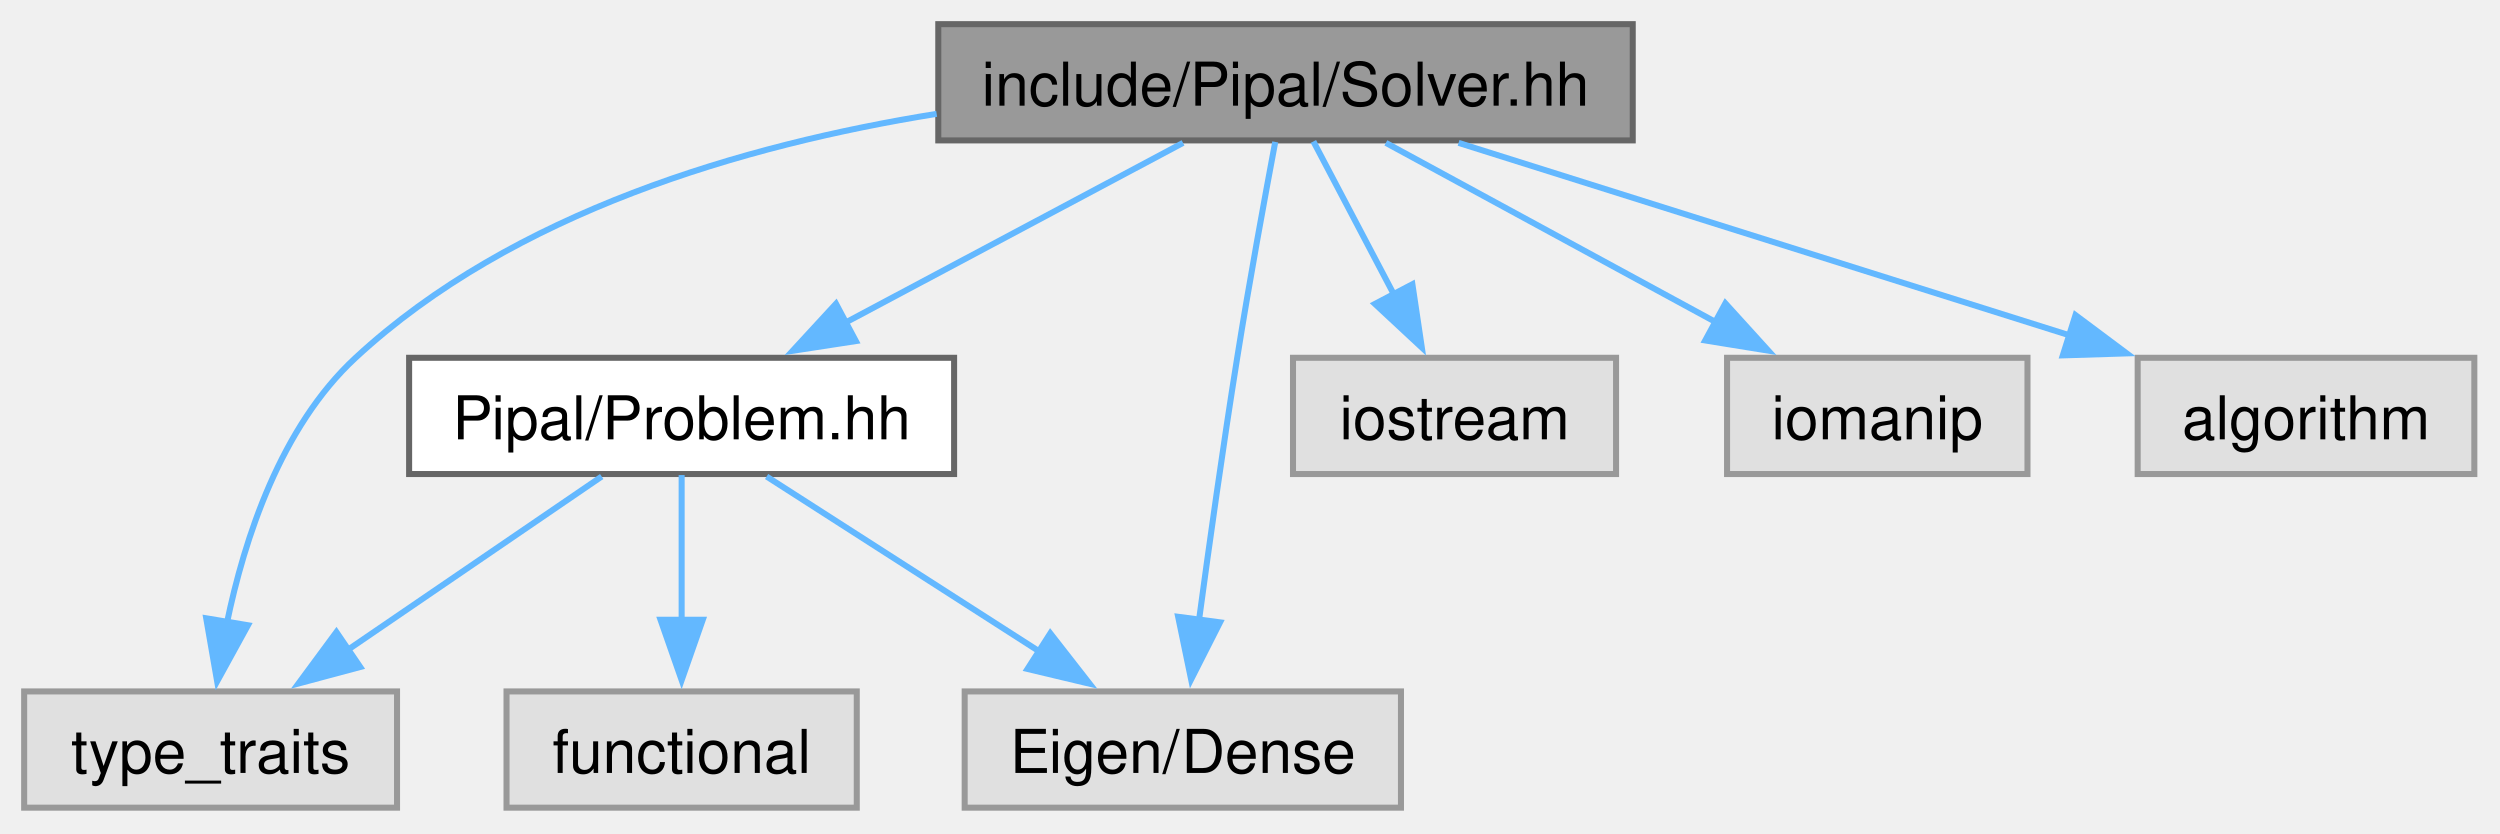
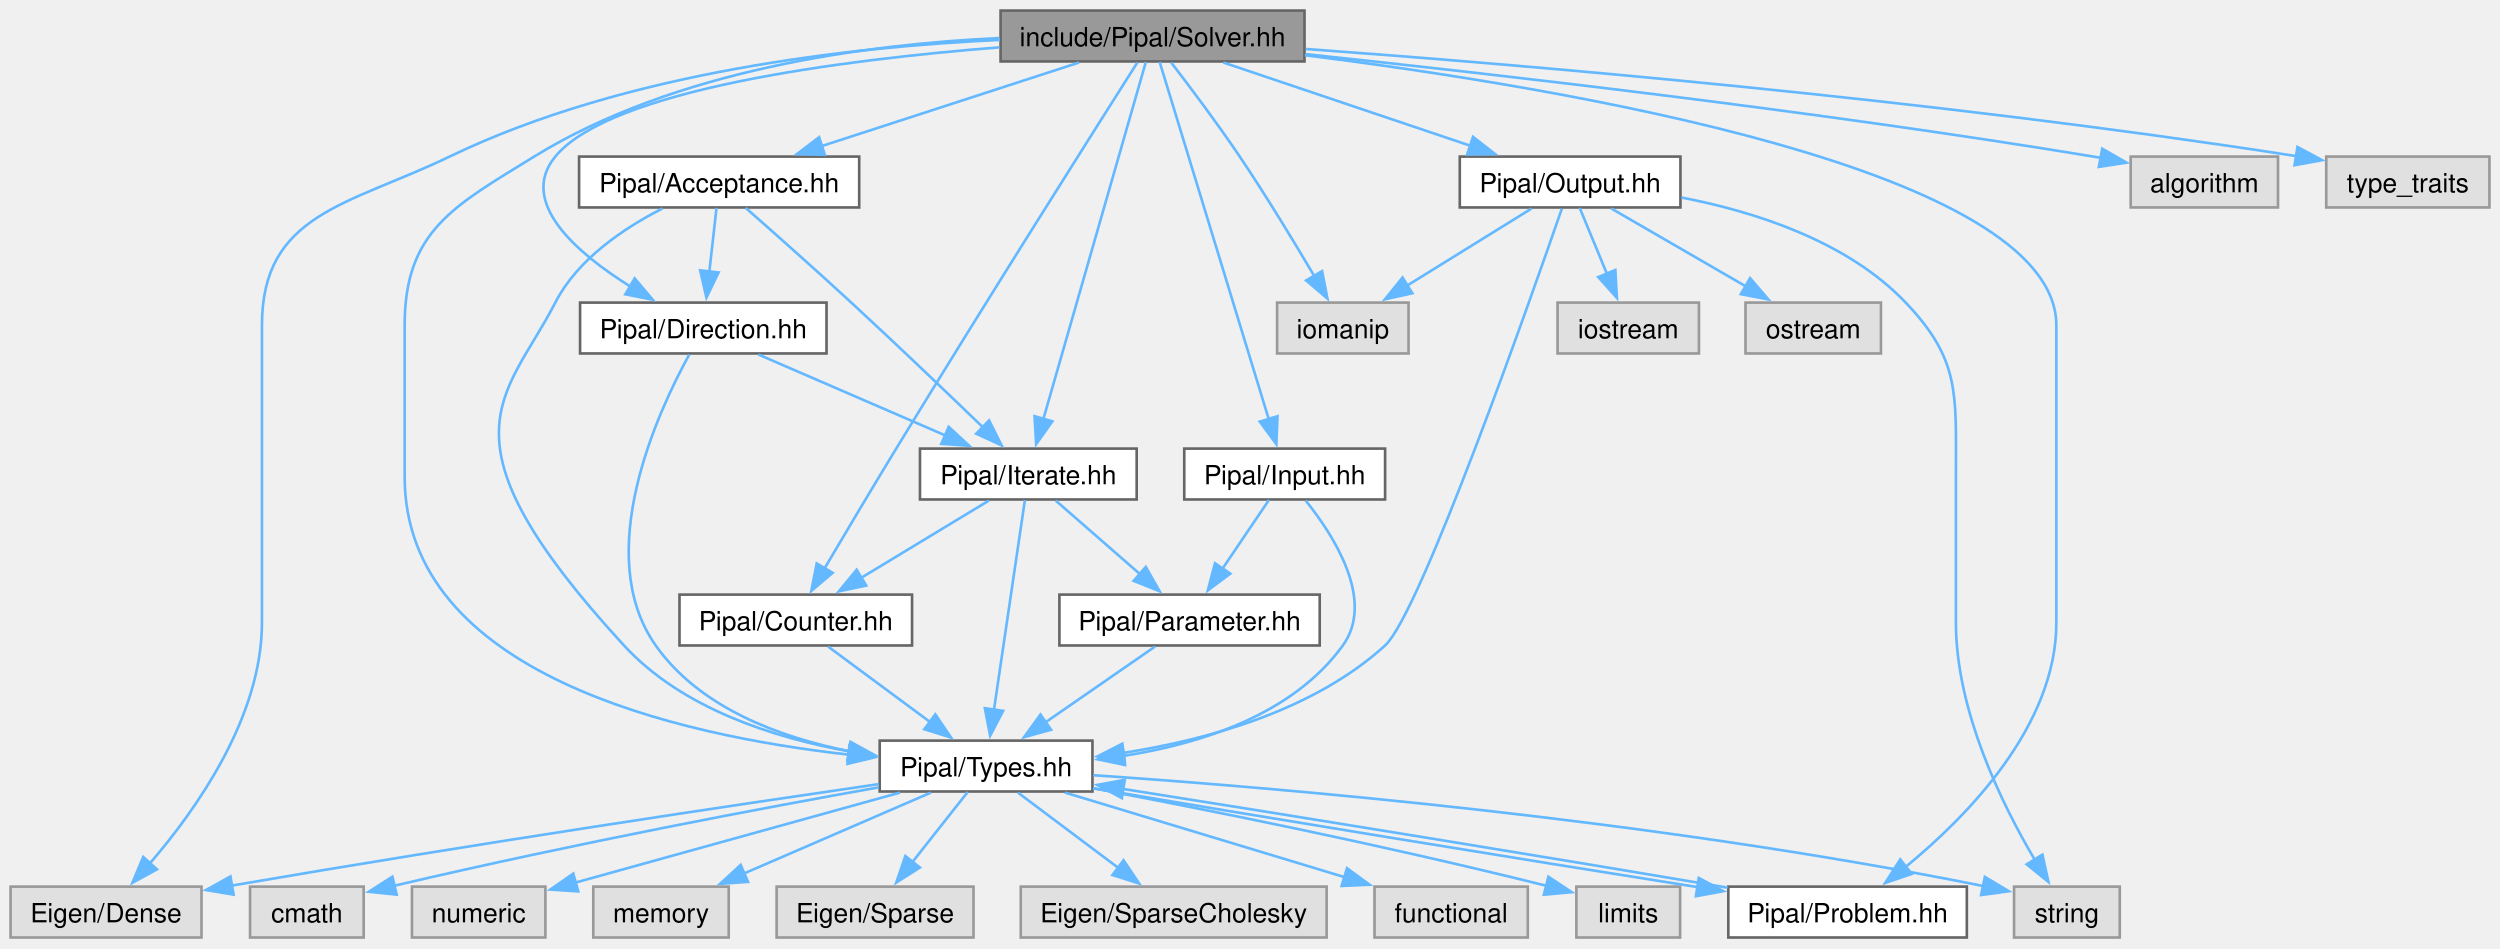
- <svg xmlns="http://www.w3.org/2000/svg" xmlns:xlink="http://www.w3.org/1999/xlink" width="414pt" height="138pt" viewBox="0.00 0.00 414.00 138.00">
-   <g id="graph0" class="graph" transform="scale(1 1) rotate(0) translate(4 133.75)">
+ <svg xmlns="http://www.w3.org/2000/svg" xmlns:xlink="http://www.w3.org/1999/xlink" width="946pt" height="359pt" viewBox="0.00 0.00 946.00 359.00">
+   <g id="graph0" class="graph" transform="scale(1 1) rotate(0) translate(4 354.75)">
    <g id="Node000001" class="node">
      <g id="a_Node000001">
        <a xlink:title=" ">
-           <polygon fill="#999999" stroke="#666666" points="266.38,-129.75 151.38,-129.75 151.38,-110.5 266.38,-110.5 266.38,-129.75" />
-           <text xml:space="preserve" text-anchor="middle" x="208.88" y="-116.25" font-family="Helvetica,sans-Serif" font-size="10.00">include/Pipal/Solver.hh</text>
+           <polygon fill="#999999" stroke="#666666" points="489.62,-350.75 374.62,-350.75 374.62,-331.5 489.62,-331.5 489.62,-350.75" />
+           <text xml:space="preserve" text-anchor="middle" x="432.12" y="-337.25" font-family="Helvetica,sans-Serif" font-size="10.00">include/Pipal/Solver.hh</text>
        </a>
      </g>
    </g>
    <g id="Node000002" class="node">
      <g id="a_Node000002">
-         <a xlink:href="_problem_8hh.html" target="_top" xlink:title=" ">
-           <polygon fill="white" stroke="#666666" points="154,-74.5 63.75,-74.5 63.75,-55.25 154,-55.25 154,-74.5" />
-           <text xml:space="preserve" text-anchor="middle" x="108.88" y="-61" font-family="Helvetica,sans-Serif" font-size="10.00">Pipal/Problem.hh</text>
+         <a xlink:title=" ">
+           <polygon fill="#e0e0e0" stroke="#999999" points="529,-240.25 479.25,-240.25 479.25,-221 529,-221 529,-240.25" />
+           <text xml:space="preserve" text-anchor="middle" x="504.12" y="-226.75" font-family="Helvetica,sans-Serif" font-size="10.00">iomanip</text>
        </a>
      </g>
    </g>
    <g id="edge1_Node000001_Node000002" class="edge">
      <g id="a_edge1_Node000001_Node000002">
        <a xlink:title=" ">
-           <path fill="none" stroke="#63b8ff" d="M191.91,-110.09C176.61,-101.94 153.84,-89.82 136.01,-80.33" />
-           <polygon fill="#63b8ff" stroke="#63b8ff" points="137.73,-77.27 127.26,-75.66 134.44,-83.45 137.73,-77.27" />
+           <path fill="none" stroke="#63b8ff" d="M439.19,-331.07C446.05,-322.17 456.62,-308.13 465.12,-295.5 475.21,-280.51 485.85,-262.96 493.46,-250.05" />
+           <polygon fill="#63b8ff" stroke="#63b8ff" points="496.28,-252.16 498.3,-241.76 490.24,-248.63 496.28,-252.16" />
+         </a>
+       </g>
+     </g>
+     <g id="Node000003" class="node">
+       <g id="a_Node000003">
+         <a xlink:title=" ">
+           <polygon fill="#e0e0e0" stroke="#999999" points="858,-295.5 802.25,-295.5 802.25,-276.25 858,-276.25 858,-295.5" />
+           <text xml:space="preserve" text-anchor="middle" x="830.12" y="-282" font-family="Helvetica,sans-Serif" font-size="10.00">algorithm</text>
+         </a>
+       </g>
+     </g>
+     <g id="edge2_Node000001_Node000003" class="edge">
+       <g id="a_edge2_Node000001_Node000003">
+         <a xlink:title=" ">
+           <path fill="none" stroke="#63b8ff" d="M489.98,-334.27C560.58,-326.81 683.49,-312.77 788.12,-295.5 789.12,-295.34 790.13,-295.16 791.15,-294.99" />
+           <polygon fill="#63b8ff" stroke="#63b8ff" points="791.49,-298.48 800.68,-293.21 790.21,-291.6 791.49,-298.48" />
        </a>
      </g>
    </g>
    <g id="Node000004" class="node">
      <g id="a_Node000004">
        <a xlink:title=" ">
-           <polygon fill="#e0e0e0" stroke="#999999" points="61.75,-19.25 0,-19.25 0,0 61.75,0 61.75,-19.25" />
-           <text xml:space="preserve" text-anchor="middle" x="30.88" y="-5.75" font-family="Helvetica,sans-Serif" font-size="10.00">type_traits</text>
-         </a>
-       </g>
-     </g>
-     <g id="edge8_Node000001_Node000004" class="edge">
-       <g id="a_edge8_Node000001_Node000004">
-         <a xlink:title=" ">
-           <path fill="none" stroke="#63b8ff" d="M151.11,-114.9C119.22,-109.77 80.92,-98.61 54.88,-74.5 42.5,-63.05 36.47,-44.59 33.55,-30.45" />
-           <polygon fill="#63b8ff" stroke="#63b8ff" points="37.06,-30.21 31.96,-20.92 30.15,-31.36 37.06,-30.21" />
+           <polygon fill="#e0e0e0" stroke="#999999" points="938,-295.5 876.25,-295.5 876.25,-276.25 938,-276.25 938,-295.5" />
+           <text xml:space="preserve" text-anchor="middle" x="907.12" y="-282" font-family="Helvetica,sans-Serif" font-size="10.00">type_traits</text>
+         </a>
+       </g>
+     </g>
+     <g id="edge3_Node000001_Node000004" class="edge">
+       <g id="a_edge3_Node000001_Node000004">
+         <a xlink:title=" ">
+           <path fill="none" stroke="#63b8ff" d="M490.09,-336.22C571.51,-330.28 724.57,-317.49 864.82,-295.69" />
+           <polygon fill="#63b8ff" stroke="#63b8ff" points="865.35,-299.15 874.68,-294.14 864.26,-292.23 865.35,-299.15" />
        </a>
      </g>
    </g>
    <g id="Node000005" class="node">
      <g id="a_Node000005">
        <a xlink:title=" ">
-           <polygon fill="#e0e0e0" stroke="#999999" points="228,-19.25 155.75,-19.25 155.75,0 228,0 228,-19.25" />
-           <text xml:space="preserve" text-anchor="middle" x="191.88" y="-5.75" font-family="Helvetica,sans-Serif" font-size="10.00">Eigen/Dense</text>
-         </a>
-       </g>
-     </g>
-     <g id="edge9_Node000001_Node000005" class="edge">
-       <g id="a_edge9_Node000001_Node000005">
-         <a xlink:title=" ">
-           <path fill="none" stroke="#63b8ff" d="M207.18,-110.25C205.49,-101.26 202.86,-86.94 200.88,-74.5 198.54,-59.9 196.22,-43.38 194.52,-30.79" />
-           <polygon fill="#63b8ff" stroke="#63b8ff" points="198.04,-30.69 193.25,-21.24 191.1,-31.61 198.04,-30.69" />
+           <polygon fill="#e0e0e0" stroke="#999999" points="72.25,-19.25 0,-19.25 0,0 72.25,0 72.25,-19.25" />
+           <text xml:space="preserve" text-anchor="middle" x="36.12" y="-5.75" font-family="Helvetica,sans-Serif" font-size="10.00">Eigen/Dense</text>
+         </a>
+       </g>
+     </g>
+     <g id="edge4_Node000001_Node000005" class="edge">
+       <g id="a_edge4_Node000001_Node000005">
+         <a xlink:title=" ">
+           <path fill="none" stroke="#63b8ff" d="M374.32,-339.64C318.47,-337.11 232.76,-327.64 166.12,-295.5 127.89,-277.06 95.12,-274.07 95.12,-231.62 95.12,-231.62 95.12,-231.62 95.12,-119.12 95.12,-83.4 70.13,-48.22 52.68,-28.01" />
+           <polygon fill="#63b8ff" stroke="#63b8ff" points="55.4,-25.79 46.1,-20.71 50.2,-30.48 55.4,-25.79" />
        </a>
      </g>
    </g>
    <g id="Node000006" class="node">
      <g id="a_Node000006">
-         <a xlink:title=" ">
-           <polygon fill="#e0e0e0" stroke="#999999" points="263.62,-74.5 210.12,-74.5 210.12,-55.25 263.62,-55.25 263.62,-74.5" />
-           <text xml:space="preserve" text-anchor="middle" x="236.88" y="-61" font-family="Helvetica,sans-Serif" font-size="10.00">iostream</text>
+         <a xlink:href="_acceptance_8hh.html" target="_top" xlink:title=" ">
+           <polygon fill="white" stroke="#666666" points="321.12,-295.5 215.12,-295.5 215.12,-276.25 321.12,-276.25 321.12,-295.5" />
+           <text xml:space="preserve" text-anchor="middle" x="268.12" y="-282" font-family="Helvetica,sans-Serif" font-size="10.00">Pipal/Acceptance.hh</text>
        </a>
      </g>
    </g>
    <g id="edge5_Node000001_Node000006" class="edge">
      <g id="a_edge5_Node000001_Node000006">
        <a xlink:title=" ">
-           <path fill="none" stroke="#63b8ff" d="M213.5,-110.33C217.12,-103.44 222.3,-93.59 226.87,-84.91" />
-           <polygon fill="#63b8ff" stroke="#63b8ff" points="229.89,-86.68 231.45,-76.2 223.69,-83.42 229.89,-86.68" />
+           <path fill="none" stroke="#63b8ff" d="M404.3,-331.09C377.56,-322.41 336.91,-309.21 306.98,-299.49" />
+           <polygon fill="#63b8ff" stroke="#63b8ff" points="308.11,-296.18 297.52,-296.42 305.95,-302.84 308.11,-296.18" />
        </a>
      </g>
    </g>
    <g id="Node000007" class="node">
      <g id="a_Node000007">
-         <a xlink:title=" ">
-           <polygon fill="#e0e0e0" stroke="#999999" points="331.75,-74.5 282,-74.5 282,-55.25 331.75,-55.25 331.75,-74.5" />
-           <text xml:space="preserve" text-anchor="middle" x="306.88" y="-61" font-family="Helvetica,sans-Serif" font-size="10.00">iomanip</text>
-         </a>
-       </g>
-     </g>
-     <g id="edge6_Node000001_Node000007" class="edge">
-       <g id="a_edge6_Node000001_Node000007">
-         <a xlink:title=" ">
-           <path fill="none" stroke="#63b8ff" d="M225.5,-110.09C240.56,-101.91 263.02,-89.71 280.53,-80.19" />
-           <polygon fill="#63b8ff" stroke="#63b8ff" points="281.72,-83.52 288.84,-75.68 278.38,-77.37 281.72,-83.52" />
+         <a xlink:href="_types_8hh.html" target="_top" xlink:title=" ">
+           <polygon fill="white" stroke="#666666" points="409.38,-74.5 328.88,-74.5 328.88,-55.25 409.38,-55.25 409.38,-74.5" />
+           <text xml:space="preserve" text-anchor="middle" x="369.12" y="-61" font-family="Helvetica,sans-Serif" font-size="10.00">Pipal/Types.hh</text>
+         </a>
+       </g>
+     </g>
+     <g id="edge28_Node000001_Node000007" class="edge">
+       <g id="a_edge28_Node000001_Node000007">
+         <a xlink:title=" ">
+           <path fill="none" stroke="#63b8ff" d="M374.14,-340.35C324.1,-338.03 251.64,-328.49 198.12,-295.5 167.67,-276.72 149.12,-267.4 149.12,-231.62 149.12,-231.62 149.12,-231.62 149.12,-174.38 149.12,-99.75 252.2,-76.45 317.24,-69.18" />
+           <polygon fill="#63b8ff" stroke="#63b8ff" points="317.42,-72.68 327.01,-68.18 316.71,-65.71 317.42,-72.68" />
+         </a>
+       </g>
+     </g>
+     <g id="Node000016" class="node">
+       <g id="a_Node000016">
+         <a xlink:href="_problem_8hh.html" target="_top" xlink:title=" ">
+           <polygon fill="white" stroke="#666666" points="740.25,-19.25 650,-19.25 650,0 740.25,0 740.25,-19.25" />
+           <text xml:space="preserve" text-anchor="middle" x="695.12" y="-5.75" font-family="Helvetica,sans-Serif" font-size="10.00">Pipal/Problem.hh</text>
+         </a>
+       </g>
+     </g>
+     <g id="edge40_Node000001_Node000016" class="edge">
+       <g id="a_edge40_Node000001_Node000016">
+         <a xlink:title=" ">
+           <path fill="none" stroke="#63b8ff" d="M489.75,-333.86C587.22,-321.66 774.12,-290.57 774.12,-231.62 774.12,-231.62 774.12,-231.62 774.12,-119.12 774.12,-80.21 740.51,-45.9 717.13,-26.74" />
+           <polygon fill="#63b8ff" stroke="#63b8ff" points="719.39,-24.06 709.36,-20.65 715.07,-29.57 719.39,-24.06" />
+         </a>
+       </g>
+     </g>
+     <g id="Node000017" class="node">
+       <g id="a_Node000017">
+         <a xlink:href="_iterate_8hh.html" target="_top" xlink:title=" ">
+           <polygon fill="white" stroke="#666666" points="426.12,-185 344.12,-185 344.12,-165.75 426.12,-165.75 426.12,-185" />
+           <text xml:space="preserve" text-anchor="middle" x="385.12" y="-171.5" font-family="Helvetica,sans-Serif" font-size="10.00">Pipal/Iterate.hh</text>
+         </a>
+       </g>
+     </g>
+     <g id="edge33_Node000001_Node000017" class="edge">
+       <g id="a_edge33_Node000001_Node000017">
+         <a xlink:title=" ">
+           <path fill="none" stroke="#63b8ff" d="M429.6,-331.32C422.3,-305.89 401.05,-231.85 390.79,-196.12" />
+           <polygon fill="#63b8ff" stroke="#63b8ff" points="394.21,-195.32 388.08,-186.68 387.48,-197.25 394.21,-195.32" />
+         </a>
+       </g>
+     </g>
+     <g id="Node000019" class="node">
+       <g id="a_Node000019">
+         <a xlink:href="_counter_8hh.html" target="_top" xlink:title=" ">
+           <polygon fill="white" stroke="#666666" points="341.12,-129.75 253.12,-129.75 253.12,-110.5 341.12,-110.5 341.12,-129.75" />
+           <text xml:space="preserve" text-anchor="middle" x="297.12" y="-116.25" font-family="Helvetica,sans-Serif" font-size="10.00">Pipal/Counter.hh</text>
+         </a>
+       </g>
+     </g>
+     <g id="edge27_Node000001_Node000019" class="edge">
+       <g id="a_edge27_Node000001_Node000019">
+         <a xlink:title=" ">
+           <path fill="none" stroke="#63b8ff" d="M426.37,-331.08C411.24,-307.27 369.2,-240.86 335.12,-185 325.87,-169.83 315.58,-152.51 308.05,-139.73" />
+           <polygon fill="#63b8ff" stroke="#63b8ff" points="311.08,-137.99 302.99,-131.14 305.05,-141.54 311.08,-137.99" />
+         </a>
+       </g>
+     </g>
+     <g id="Node000020" class="node">
+       <g id="a_Node000020">
+         <a xlink:href="_direction_8hh.html" target="_top" xlink:title=" ">
+           <polygon fill="white" stroke="#666666" points="308.75,-240.25 215.5,-240.25 215.5,-221 308.75,-221 308.75,-240.25" />
+           <text xml:space="preserve" text-anchor="middle" x="262.12" y="-226.75" font-family="Helvetica,sans-Serif" font-size="10.00">Pipal/Direction.hh</text>
+         </a>
+       </g>
+     </g>
+     <g id="edge29_Node000001_Node000020" class="edge">
+       <g id="a_edge29_Node000001_Node000020">
+         <a xlink:title=" ">
+           <path fill="none" stroke="#63b8ff" d="M374.15,-336.84C314.37,-332.09 227.01,-320.91 206.12,-295.5 191.96,-278.27 214.08,-259.1 234.56,-246.3" />
+           <polygon fill="#63b8ff" stroke="#63b8ff" points="236.16,-249.42 243,-241.33 232.61,-243.39 236.16,-249.42" />
+         </a>
+       </g>
+     </g>
+     <g id="Node000021" class="node">
+       <g id="a_Node000021">
+         <a xlink:href="_input_8hh.html" target="_top" xlink:title=" ">
+           <polygon fill="white" stroke="#666666" points="520.12,-185 444.12,-185 444.12,-165.75 520.12,-165.75 520.12,-185" />
+           <text xml:space="preserve" text-anchor="middle" x="482.12" y="-171.5" font-family="Helvetica,sans-Serif" font-size="10.00">Pipal/Input.hh</text>
+         </a>
+       </g>
+     </g>
+     <g id="edge30_Node000001_Node000021" class="edge">
+       <g id="a_edge30_Node000001_Node000021">
+         <a xlink:title=" ">
+           <path fill="none" stroke="#63b8ff" d="M434.81,-331.32C442.58,-305.89 465.19,-231.85 476.1,-196.12" />
+           <polygon fill="#63b8ff" stroke="#63b8ff" points="479.41,-197.26 478.98,-186.67 472.71,-195.21 479.41,-197.26" />
+         </a>
+       </g>
+     </g>
+     <g id="Node000022" class="node">
+       <g id="a_Node000022">
+         <a xlink:href="_output_8hh.html" target="_top" xlink:title=" ">
+           <polygon fill="white" stroke="#666666" points="631.88,-295.5 548.38,-295.5 548.38,-276.25 631.88,-276.25 631.88,-295.5" />
+           <text xml:space="preserve" text-anchor="middle" x="590.12" y="-282" font-family="Helvetica,sans-Serif" font-size="10.00">Pipal/Output.hh</text>
+         </a>
+       </g>
+     </g>
+     <g id="edge34_Node000001_Node000022" class="edge">
+       <g id="a_edge34_Node000001_Node000022">
+         <a xlink:title=" ">
+           <path fill="none" stroke="#63b8ff" d="M458.93,-331.09C484.58,-322.45 523.51,-309.32 552.31,-299.62" />
+           <polygon fill="#63b8ff" stroke="#63b8ff" points="553.4,-302.95 561.76,-296.44 551.16,-296.31 553.4,-302.95" />
+         </a>
+       </g>
+     </g>
+     <g id="edge6_Node000006_Node000007" class="edge">
+       <g id="a_edge6_Node000006_Node000007">
+         <a xlink:title=" ">
+           <path fill="none" stroke="#63b8ff" d="M246.69,-275.87C232.34,-268.57 214.59,-256.77 206.12,-240.25 187.54,-203.98 159.17,-189.84 232.12,-110.5 253.95,-86.77 288.52,-75.62 317.48,-70.4" />
+           <polygon fill="#63b8ff" stroke="#63b8ff" points="317.85,-73.89 327.18,-68.86 316.75,-66.97 317.85,-73.89" />
+         </a>
+       </g>
+     </g>
+     <g id="edge18_Node000006_Node000017" class="edge">
+       <g id="a_edge18_Node000006_Node000017">
+         <a xlink:title=" ">
+           <path fill="none" stroke="#63b8ff" d="M278.17,-276.08C288.33,-267.15 304.44,-252.87 318.12,-240.25 335.37,-224.34 354.74,-205.8 368.2,-192.8" />
+           <polygon fill="#63b8ff" stroke="#63b8ff" points="370.27,-195.67 375.02,-186.2 365.4,-190.64 370.27,-195.67" />
+         </a>
+       </g>
+     </g>
+     <g id="edge24_Node000006_Node000020" class="edge">
+       <g id="a_edge24_Node000006_Node000020">
+         <a xlink:title=" ">
+           <path fill="none" stroke="#63b8ff" d="M267.13,-276.08C266.39,-269.49 265.35,-260.21 264.4,-251.82" />
+           <polygon fill="#63b8ff" stroke="#63b8ff" points="267.9,-251.66 263.31,-242.11 260.95,-252.44 267.9,-251.66" />
+         </a>
+       </g>
+     </g>
+     <g id="edge13_Node000007_Node000005" class="edge">
+       <g id="a_edge13_Node000007_Node000005">
+         <a xlink:title=" ">
+           <path fill="none" stroke="#63b8ff" d="M328.51,-58.05C274.8,-50.24 176.94,-35.66 83.53,-19.62" />
+           <polygon fill="#63b8ff" stroke="#63b8ff" points="84.4,-16.21 73.95,-17.96 83.2,-23.11 84.4,-16.21" />
        </a>
      </g>
    </g>
    <g id="Node000008" class="node">
      <g id="a_Node000008">
        <a xlink:title=" ">
-           <polygon fill="#e0e0e0" stroke="#999999" points="405.75,-74.5 350,-74.5 350,-55.25 405.75,-55.25 405.75,-74.5" />
-           <text xml:space="preserve" text-anchor="middle" x="377.88" y="-61" font-family="Helvetica,sans-Serif" font-size="10.00">algorithm</text>
-         </a>
-       </g>
-     </g>
-     <g id="edge7_Node000001_Node000008" class="edge">
-       <g id="a_edge7_Node000001_Node000008">
-         <a xlink:title=" ">
-           <path fill="none" stroke="#63b8ff" d="M237.54,-110.09C265.39,-101.32 307.88,-87.93 338.81,-78.19" />
-           <polygon fill="#63b8ff" stroke="#63b8ff" points="339.7,-81.57 348.19,-75.23 337.6,-74.9 339.7,-81.57" />
-         </a>
-       </g>
-     </g>
-     <g id="Node000003" class="node">
-       <g id="a_Node000003">
-         <a xlink:title=" ">
-           <polygon fill="#e0e0e0" stroke="#999999" points="137.88,-19.25 79.88,-19.25 79.88,0 137.88,0 137.88,-19.25" />
-           <text xml:space="preserve" text-anchor="middle" x="108.88" y="-5.75" font-family="Helvetica,sans-Serif" font-size="10.00">functional</text>
-         </a>
-       </g>
-     </g>
-     <g id="edge2_Node000002_Node000003" class="edge">
-       <g id="a_edge2_Node000002_Node000003">
-         <a xlink:title=" ">
-           <path fill="none" stroke="#63b8ff" d="M108.88,-55.08C108.88,-48.57 108.88,-39.42 108.88,-31.12" />
-           <polygon fill="#63b8ff" stroke="#63b8ff" points="112.38,-31.12 108.88,-21.12 105.38,-31.12 112.38,-31.12" />
-         </a>
-       </g>
-     </g>
-     <g id="edge3_Node000002_Node000004" class="edge">
-       <g id="a_edge3_Node000002_Node000004">
-         <a xlink:title=" ">
-           <path fill="none" stroke="#63b8ff" d="M95.64,-54.84C84.1,-46.96 67.11,-35.36 53.43,-26.02" />
-           <polygon fill="#63b8ff" stroke="#63b8ff" points="55.65,-23.3 45.42,-20.56 51.71,-29.08 55.65,-23.3" />
-         </a>
-       </g>
-     </g>
-     <g id="edge4_Node000002_Node000005" class="edge">
-       <g id="a_edge4_Node000002_Node000005">
-         <a xlink:title=" ">
-           <path fill="none" stroke="#63b8ff" d="M122.95,-54.84C135.36,-46.89 153.67,-35.14 168.3,-25.75" />
-           <polygon fill="#63b8ff" stroke="#63b8ff" points="169.93,-28.87 176.45,-20.52 166.15,-22.97 169.93,-28.87" />
+           <polygon fill="#e0e0e0" stroke="#999999" points="574.12,-19.25 516.12,-19.25 516.12,0 574.12,0 574.12,-19.25" />
+           <text xml:space="preserve" text-anchor="middle" x="545.12" y="-5.75" font-family="Helvetica,sans-Serif" font-size="10.00">functional</text>
+         </a>
+       </g>
+     </g>
+     <g id="edge7_Node000007_Node000008" class="edge">
+       <g id="a_edge7_Node000007_Node000008">
+         <a xlink:title=" ">
+           <path fill="none" stroke="#63b8ff" d="M398.98,-54.84C428.11,-46.03 472.62,-32.56 504.86,-22.81" />
+           <polygon fill="#63b8ff" stroke="#63b8ff" points="505.7,-26.21 514.26,-19.96 503.68,-19.51 505.7,-26.21" />
+         </a>
+       </g>
+     </g>
+     <g id="Node000009" class="node">
+       <g id="a_Node000009">
+         <a xlink:title=" ">
+           <polygon fill="#e0e0e0" stroke="#999999" points="798.12,-19.25 758.12,-19.25 758.12,0 798.12,0 798.12,-19.25" />
+           <text xml:space="preserve" text-anchor="middle" x="778.12" y="-5.75" font-family="Helvetica,sans-Serif" font-size="10.00">string</text>
+         </a>
+       </g>
+     </g>
+     <g id="edge8_Node000007_Node000009" class="edge">
+       <g id="a_edge8_Node000007_Node000009">
+         <a xlink:title=" ">
+           <path fill="none" stroke="#63b8ff" d="M409.7,-61.41C477.62,-56.79 618.69,-45.08 746.5,-19.47" />
+           <polygon fill="#63b8ff" stroke="#63b8ff" points="747.06,-22.93 756.16,-17.5 745.66,-16.07 747.06,-22.93" />
+         </a>
+       </g>
+     </g>
+     <g id="Node000010" class="node">
+       <g id="a_Node000010">
+         <a xlink:title=" ">
+           <polygon fill="#e0e0e0" stroke="#999999" points="631.75,-19.25 592.5,-19.25 592.5,0 631.75,0 631.75,-19.25" />
+           <text xml:space="preserve" text-anchor="middle" x="612.12" y="-5.75" font-family="Helvetica,sans-Serif" font-size="10.00">limits</text>
+         </a>
+       </g>
+     </g>
+     <g id="edge9_Node000007_Node000010" class="edge">
+       <g id="a_edge9_Node000007_Node000010">
+         <a xlink:title=" ">
+           <path fill="none" stroke="#63b8ff" d="M409.59,-56.48C450.51,-48.77 515.8,-35.85 581.28,-19.54" />
+           <polygon fill="#63b8ff" stroke="#63b8ff" points="581.91,-22.99 590.75,-17.15 580.2,-16.2 581.91,-22.99" />
+         </a>
+       </g>
+     </g>
+     <g id="Node000011" class="node">
+       <g id="a_Node000011">
+         <a xlink:title=" ">
+           <polygon fill="#e0e0e0" stroke="#999999" points="133.62,-19.25 90.62,-19.25 90.62,0 133.62,0 133.62,-19.25" />
+           <text xml:space="preserve" text-anchor="middle" x="112.12" y="-5.75" font-family="Helvetica,sans-Serif" font-size="10.00">cmath</text>
+         </a>
+       </g>
+     </g>
+     <g id="edge10_Node000007_Node000011" class="edge">
+       <g id="a_edge10_Node000007_Node000011">
+         <a xlink:title=" ">
+           <path fill="none" stroke="#63b8ff" d="M328.51,-56.82C285.42,-49.13 215.12,-35.97 145.29,-19.61" />
+           <polygon fill="#63b8ff" stroke="#63b8ff" points="146.1,-16.21 135.56,-17.31 144.48,-23.02 146.1,-16.21" />
+         </a>
+       </g>
+     </g>
+     <g id="Node000012" class="node">
+       <g id="a_Node000012">
+         <a xlink:title=" ">
+           <polygon fill="#e0e0e0" stroke="#999999" points="202.38,-19.25 151.88,-19.25 151.88,0 202.38,0 202.38,-19.25" />
+           <text xml:space="preserve" text-anchor="middle" x="177.12" y="-5.75" font-family="Helvetica,sans-Serif" font-size="10.00">numeric</text>
+         </a>
+       </g>
+     </g>
+     <g id="edge11_Node000007_Node000012" class="edge">
+       <g id="a_edge11_Node000007_Node000012">
+         <a xlink:title=" ">
+           <path fill="none" stroke="#63b8ff" d="M336.55,-54.84C302.48,-45.39 249.09,-30.59 213.62,-20.75" />
+           <polygon fill="#63b8ff" stroke="#63b8ff" points="214.8,-17.44 204.23,-18.14 212.93,-24.19 214.8,-17.44" />
+         </a>
+       </g>
+     </g>
+     <g id="Node000013" class="node">
+       <g id="a_Node000013">
+         <a xlink:title=" ">
+           <polygon fill="#e0e0e0" stroke="#999999" points="271.75,-19.25 220.5,-19.25 220.5,0 271.75,0 271.75,-19.25" />
+           <text xml:space="preserve" text-anchor="middle" x="246.12" y="-5.75" font-family="Helvetica,sans-Serif" font-size="10.00">memory</text>
+         </a>
+       </g>
+     </g>
+     <g id="edge12_Node000007_Node000013" class="edge">
+       <g id="a_edge12_Node000007_Node000013">
+         <a xlink:title=" ">
+           <path fill="none" stroke="#63b8ff" d="M348.26,-54.84C328.82,-46.43 299.58,-33.77 277.36,-24.15" />
+           <polygon fill="#63b8ff" stroke="#63b8ff" points="279.05,-21.06 268.48,-20.3 276.27,-27.49 279.05,-21.06" />
+         </a>
+       </g>
+     </g>
+     <g id="Node000014" class="node">
+       <g id="a_Node000014">
+         <a xlink:title=" ">
+           <polygon fill="#e0e0e0" stroke="#999999" points="364.38,-19.25 289.88,-19.25 289.88,0 364.38,0 364.38,-19.25" />
+           <text xml:space="preserve" text-anchor="middle" x="327.12" y="-5.75" font-family="Helvetica,sans-Serif" font-size="10.00">Eigen/Sparse</text>
+         </a>
+       </g>
+     </g>
+     <g id="edge14_Node000007_Node000014" class="edge">
+       <g id="a_edge14_Node000007_Node000014">
+         <a xlink:title=" ">
+           <path fill="none" stroke="#63b8ff" d="M362.19,-55.08C356.51,-47.88 348.29,-37.46 341.23,-28.51" />
+           <polygon fill="#63b8ff" stroke="#63b8ff" points="344.09,-26.48 335.15,-20.8 338.59,-30.82 344.09,-26.48" />
+         </a>
+       </g>
+     </g>
+     <g id="Node000015" class="node">
+       <g id="a_Node000015">
+         <a xlink:title=" ">
+           <polygon fill="#e0e0e0" stroke="#999999" points="498,-19.25 382.25,-19.25 382.25,0 498,0 498,-19.25" />
+           <text xml:space="preserve" text-anchor="middle" x="440.12" y="-5.75" font-family="Helvetica,sans-Serif" font-size="10.00">Eigen/SparseCholesky</text>
+         </a>
+       </g>
+     </g>
+     <g id="edge15_Node000007_Node000015" class="edge">
+       <g id="a_edge15_Node000007_Node000015">
+         <a xlink:title=" ">
+           <path fill="none" stroke="#63b8ff" d="M381.17,-54.84C391.53,-47.07 406.73,-35.67 419.09,-26.4" />
+           <polygon fill="#63b8ff" stroke="#63b8ff" points="421.15,-29.23 427.05,-20.43 416.95,-23.63 421.15,-29.23" />
+         </a>
+       </g>
+     </g>
+     <g id="edge16_Node000007_Node000016" class="edge">
+       <g id="a_edge16_Node000007_Node000016">
+         <a xlink:title=" ">
+           <path fill="none" stroke="#63b8ff" d="M409.61,-56.47C467.23,-46.66 572.89,-29.39 638.31,-19.07" />
+           <polygon fill="#63b8ff" stroke="#63b8ff" points="638.81,-22.54 648.14,-17.53 637.72,-15.62 638.81,-22.54" />
+         </a>
+       </g>
+     </g>
+     <g id="edge17_Node000016_Node000007" class="edge">
+       <g id="a_edge17_Node000016_Node000007">
+         <a xlink:title=" ">
+           <path fill="none" stroke="#63b8ff" d="M649.75,-18.86C589.66,-29.06 484.14,-46.28 420.97,-56.21" />
+           <polygon fill="#63b8ff" stroke="#63b8ff" points="420.53,-52.74 411.19,-57.74 421.61,-59.65 420.53,-52.74" />
+         </a>
+       </g>
+     </g>
+     <g id="edge19_Node000017_Node000007" class="edge">
+       <g id="a_edge19_Node000017_Node000007">
+         <a xlink:title=" ">
+           <path fill="none" stroke="#63b8ff" d="M383.82,-165.5C381.27,-148.25 375.61,-109.83 372.1,-86.06" />
+           <polygon fill="#63b8ff" stroke="#63b8ff" points="375.59,-85.76 370.67,-76.37 368.67,-86.78 375.59,-85.76" />
+         </a>
+       </g>
+     </g>
+     <g id="Node000018" class="node">
+       <g id="a_Node000018">
+         <a xlink:href="_parameter_8hh.html" target="_top" xlink:title=" ">
+           <polygon fill="white" stroke="#666666" points="495.38,-129.75 396.88,-129.75 396.88,-110.5 495.38,-110.5 495.38,-129.75" />
+           <text xml:space="preserve" text-anchor="middle" x="446.12" y="-116.25" font-family="Helvetica,sans-Serif" font-size="10.00">Pipal/Parameter.hh</text>
+         </a>
+       </g>
+     </g>
+     <g id="edge20_Node000017_Node000018" class="edge">
+       <g id="a_edge20_Node000017_Node000018">
+         <a xlink:title=" ">
+           <path fill="none" stroke="#63b8ff" d="M395.47,-165.34C404.2,-157.72 416.91,-146.62 427.42,-137.45" />
+           <polygon fill="#63b8ff" stroke="#63b8ff" points="429.56,-140.23 434.79,-131.02 424.95,-134.96 429.56,-140.23" />
+         </a>
+       </g>
+     </g>
+     <g id="edge22_Node000017_Node000019" class="edge">
+       <g id="a_edge22_Node000017_Node000019">
+         <a xlink:title=" ">
+           <path fill="none" stroke="#63b8ff" d="M370.2,-165.34C356.92,-157.31 337.26,-145.41 321.67,-135.98" />
+           <polygon fill="#63b8ff" stroke="#63b8ff" points="323.79,-133.17 313.42,-130.99 320.16,-139.16 323.79,-133.17" />
+         </a>
+       </g>
+     </g>
+     <g id="edge21_Node000018_Node000007" class="edge">
+       <g id="a_edge21_Node000018_Node000007">
+         <a xlink:title=" ">
+           <path fill="none" stroke="#63b8ff" d="M433.06,-110.09C421.67,-102.21 404.9,-90.61 391.39,-81.27" />
+           <polygon fill="#63b8ff" stroke="#63b8ff" points="393.71,-78.62 383.5,-75.81 389.73,-84.38 393.71,-78.62" />
+         </a>
+       </g>
+     </g>
+     <g id="edge23_Node000019_Node000007" class="edge">
+       <g id="a_edge23_Node000019_Node000007">
+         <a xlink:title=" ">
+           <path fill="none" stroke="#63b8ff" d="M309.34,-110.09C319.95,-102.24 335.56,-90.7 348.17,-81.37" />
+           <polygon fill="#63b8ff" stroke="#63b8ff" points="349.92,-84.44 355.87,-75.67 345.75,-78.81 349.92,-84.44" />
+         </a>
+       </g>
+     </g>
+     <g id="edge25_Node000020_Node000007" class="edge">
+       <g id="a_edge25_Node000020_Node000007">
+         <a xlink:title=" ">
+           <path fill="none" stroke="#63b8ff" d="M256.81,-220.57C245.06,-199.24 219.78,-145.03 244.12,-110.5 260.74,-86.93 290.97,-75.74 317.54,-70.46" />
+           <polygon fill="#63b8ff" stroke="#63b8ff" points="317.91,-73.95 327.17,-68.8 316.72,-67.05 317.91,-73.95" />
+         </a>
+       </g>
+     </g>
+     <g id="edge26_Node000020_Node000017" class="edge">
+       <g id="a_edge26_Node000020_Node000017">
+         <a xlink:title=" ">
+           <path fill="none" stroke="#63b8ff" d="M282.99,-220.59C302.43,-212.18 331.67,-199.52 353.89,-189.9" />
+           <polygon fill="#63b8ff" stroke="#63b8ff" points="354.98,-193.24 362.77,-186.05 352.2,-186.81 354.98,-193.24" />
+         </a>
+       </g>
+     </g>
+     <g id="edge31_Node000021_Node000007" class="edge">
+       <g id="a_edge31_Node000021_Node000007">
+         <a xlink:title=" ">
+           <path fill="none" stroke="#63b8ff" d="M490.06,-165.35C500.59,-152.24 516.49,-127.61 504.12,-110.5 485.3,-84.45 450.7,-73.35 421.24,-68.74" />
+           <polygon fill="#63b8ff" stroke="#63b8ff" points="421.7,-65.27 411.33,-67.42 420.78,-72.21 421.7,-65.27" />
+         </a>
+       </g>
+     </g>
+     <g id="edge32_Node000021_Node000018" class="edge">
+       <g id="a_edge32_Node000021_Node000018">
+         <a xlink:title=" ">
+           <path fill="none" stroke="#63b8ff" d="M476.18,-165.58C471.41,-158.53 464.56,-148.4 458.6,-139.58" />
+           <polygon fill="#63b8ff" stroke="#63b8ff" points="461.55,-137.69 453.05,-131.36 455.75,-141.61 461.55,-137.69" />
+         </a>
+       </g>
+     </g>
+     <g id="edge36_Node000022_Node000002" class="edge">
+       <g id="a_edge36_Node000022_Node000002">
+         <a xlink:title=" ">
+           <path fill="none" stroke="#63b8ff" d="M575.54,-275.84C562.69,-267.89 543.71,-256.14 528.55,-246.75" />
+           <polygon fill="#63b8ff" stroke="#63b8ff" points="530.42,-243.79 520.07,-241.5 526.73,-249.74 530.42,-243.79" />
+         </a>
+       </g>
+     </g>
+     <g id="edge39_Node000022_Node000007" class="edge">
+       <g id="a_edge39_Node000022_Node000007">
+         <a xlink:title=" ">
+           <path fill="none" stroke="#63b8ff" d="M586.99,-275.75C575.17,-241.59 533.34,-122.52 520.12,-110.5 493.11,-85.92 453.17,-74.85 421.15,-69.87" />
+           <polygon fill="#63b8ff" stroke="#63b8ff" points="421.64,-66.4 411.25,-68.51 420.68,-73.34 421.64,-66.4" />
+         </a>
+       </g>
+     </g>
+     <g id="edge37_Node000022_Node000009" class="edge">
+       <g id="a_edge37_Node000022_Node000009">
+         <a xlink:title=" ">
+           <path fill="none" stroke="#63b8ff" d="M632.32,-280C659.97,-274.67 694.96,-263.52 717.12,-240.25 737.55,-218.8 736.12,-205.99 736.12,-176.38 736.12,-176.38 736.12,-176.38 736.12,-119.12 736.12,-85.76 753.62,-50.27 766.02,-29.3" />
+           <polygon fill="#63b8ff" stroke="#63b8ff" points="768.85,-31.37 771.13,-21.03 762.9,-27.69 768.85,-31.37" />
+         </a>
+       </g>
+     </g>
+     <g id="Node000023" class="node">
+       <g id="a_Node000023">
+         <a xlink:title=" ">
+           <polygon fill="#e0e0e0" stroke="#999999" points="638.88,-240.25 585.38,-240.25 585.38,-221 638.88,-221 638.88,-240.25" />
+           <text xml:space="preserve" text-anchor="middle" x="612.12" y="-226.75" font-family="Helvetica,sans-Serif" font-size="10.00">iostream</text>
+         </a>
+       </g>
+     </g>
+     <g id="edge35_Node000022_Node000023" class="edge">
+       <g id="a_edge35_Node000022_Node000023">
+         <a xlink:title=" ">
+           <path fill="none" stroke="#63b8ff" d="M593.76,-276.08C596.54,-269.34 600.5,-259.77 604.02,-251.24" />
+           <polygon fill="#63b8ff" stroke="#63b8ff" points="607.25,-252.59 607.84,-242.01 600.78,-249.91 607.25,-252.59" />
+         </a>
+       </g>
+     </g>
+     <g id="Node000024" class="node">
+       <g id="a_Node000024">
+         <a xlink:title=" ">
+           <polygon fill="#e0e0e0" stroke="#999999" points="707.75,-240.25 656.5,-240.25 656.5,-221 707.75,-221 707.75,-240.25" />
+           <text xml:space="preserve" text-anchor="middle" x="682.12" y="-226.75" font-family="Helvetica,sans-Serif" font-size="10.00">ostream</text>
+         </a>
+       </g>
+     </g>
+     <g id="edge38_Node000022_Node000024" class="edge">
+       <g id="a_edge38_Node000022_Node000024">
+         <a xlink:title=" ">
+           <path fill="none" stroke="#63b8ff" d="M605.73,-275.84C619.74,-267.73 640.56,-255.68 656.93,-246.21" />
+           <polygon fill="#63b8ff" stroke="#63b8ff" points="658.23,-249.5 665.13,-241.46 654.72,-243.44 658.23,-249.5" />
        </a>
      </g>
    </g>
  </g>
</svg>
